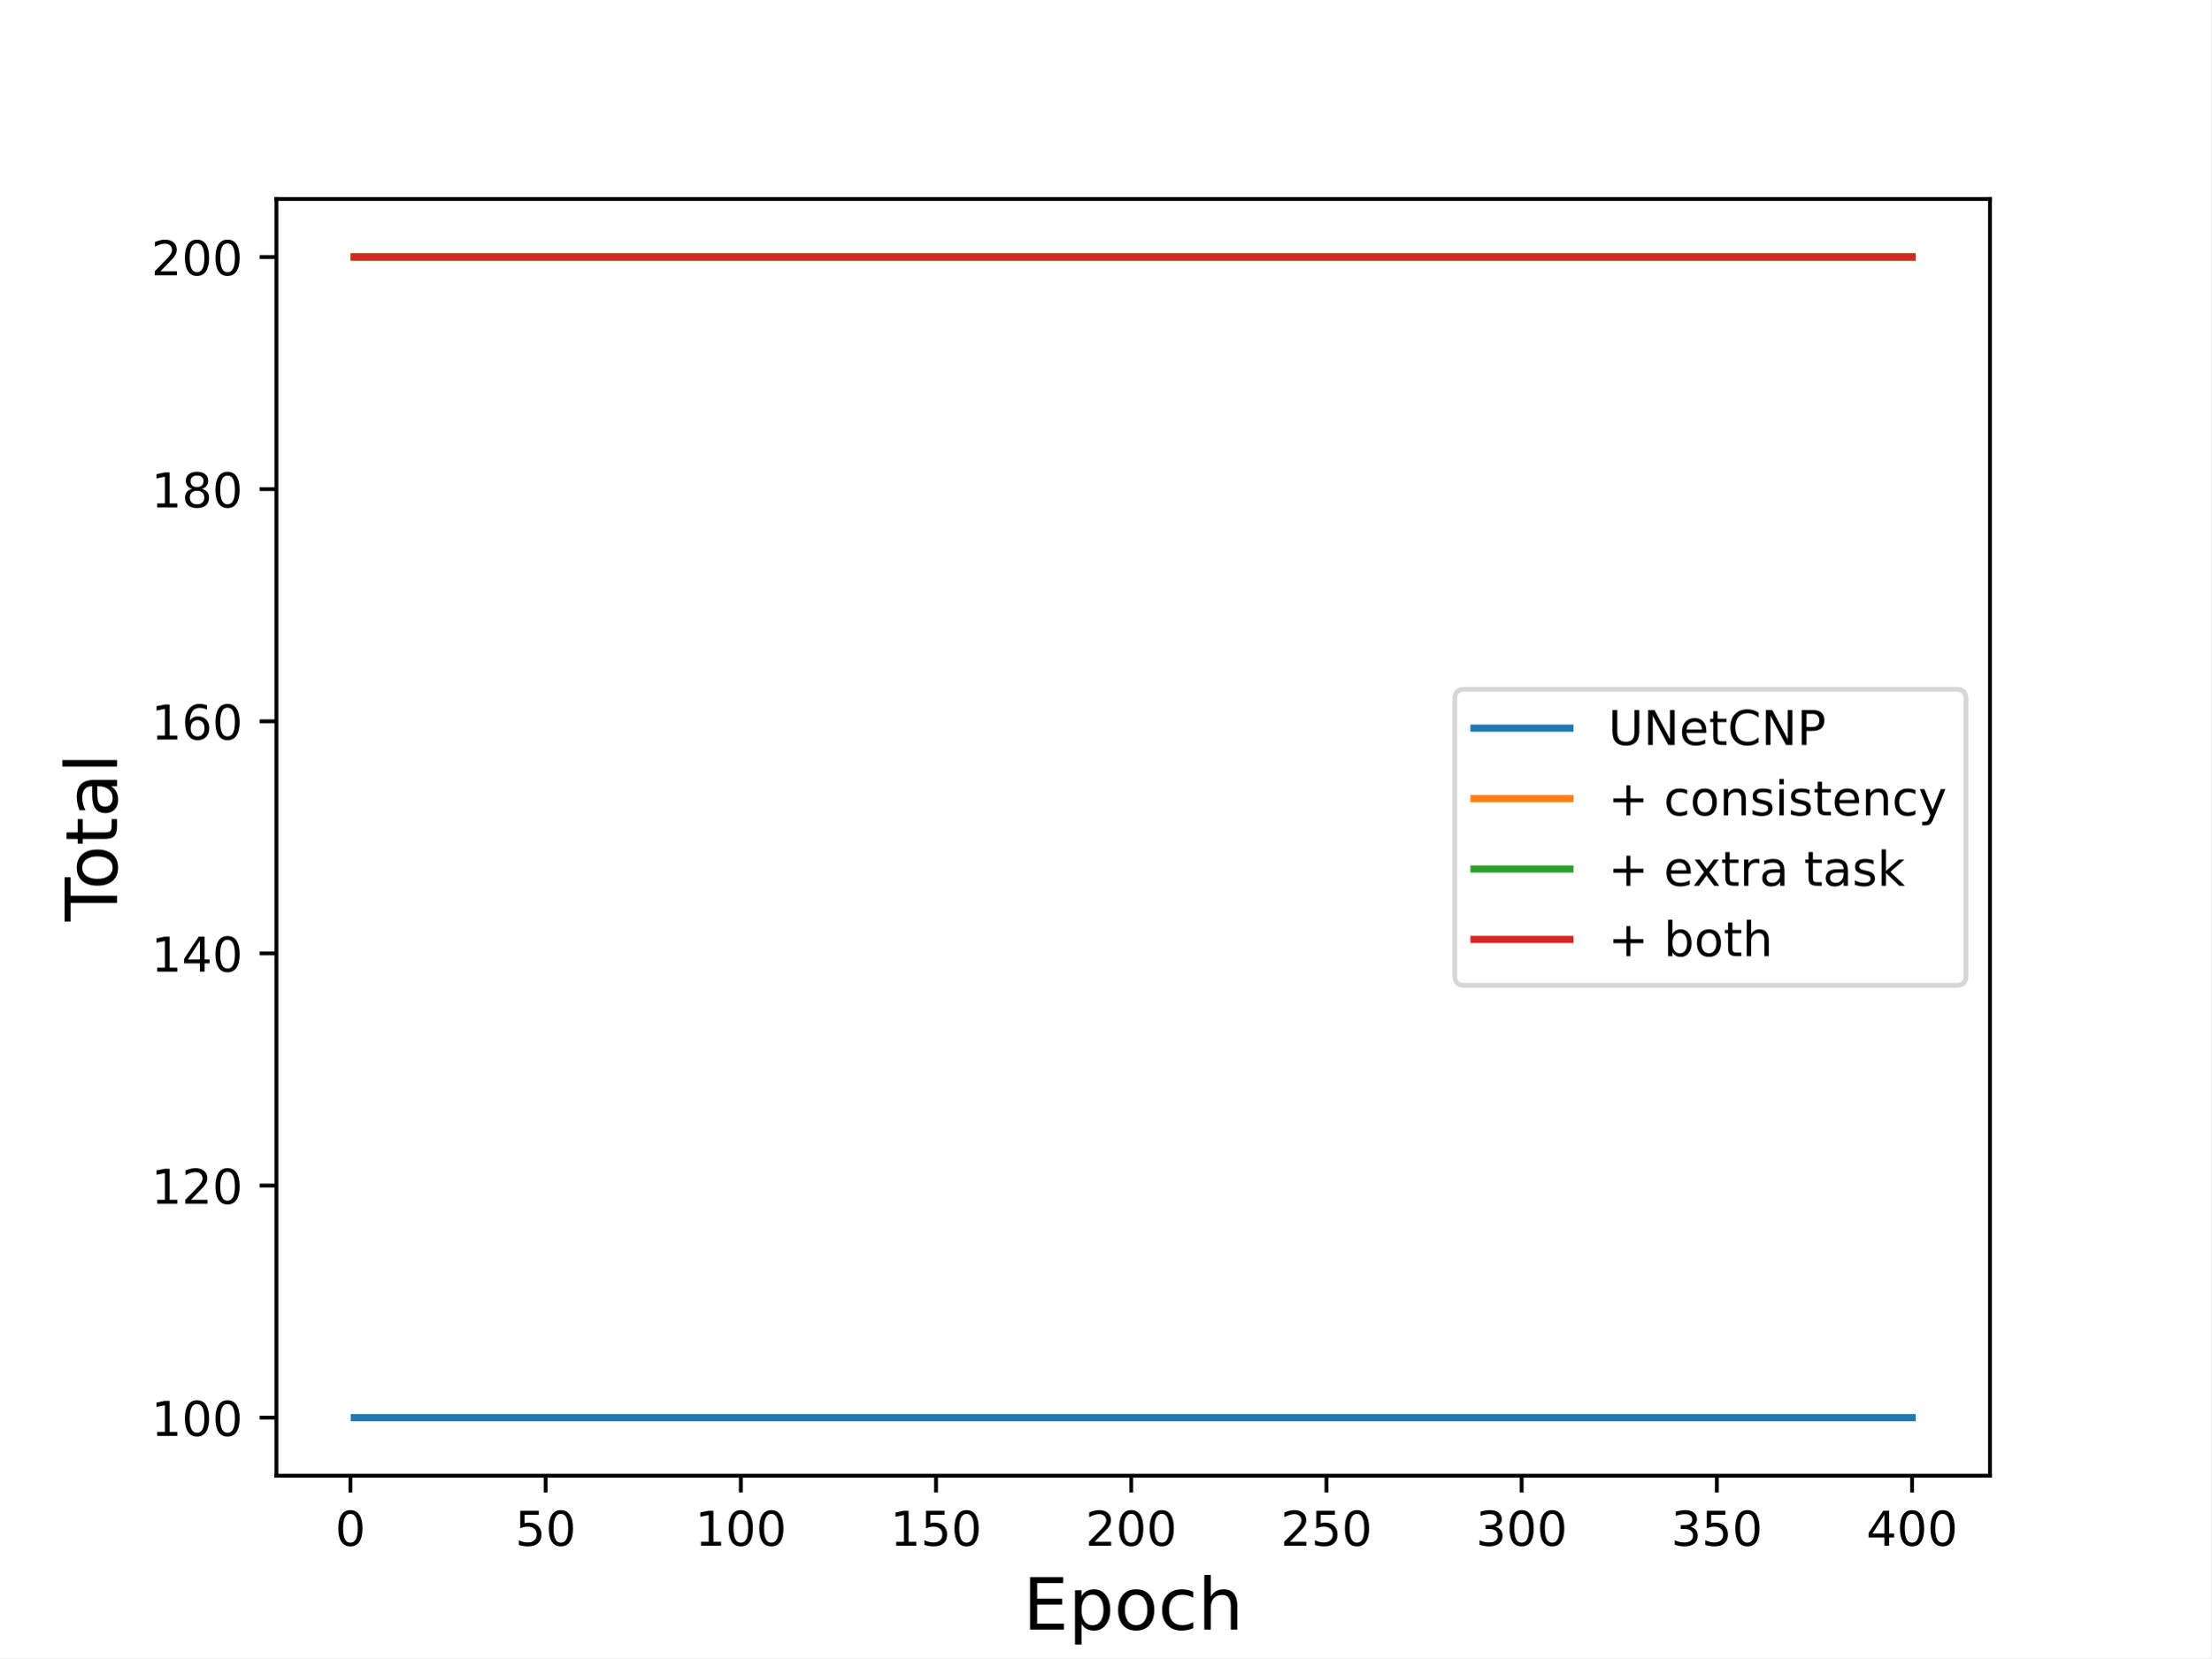
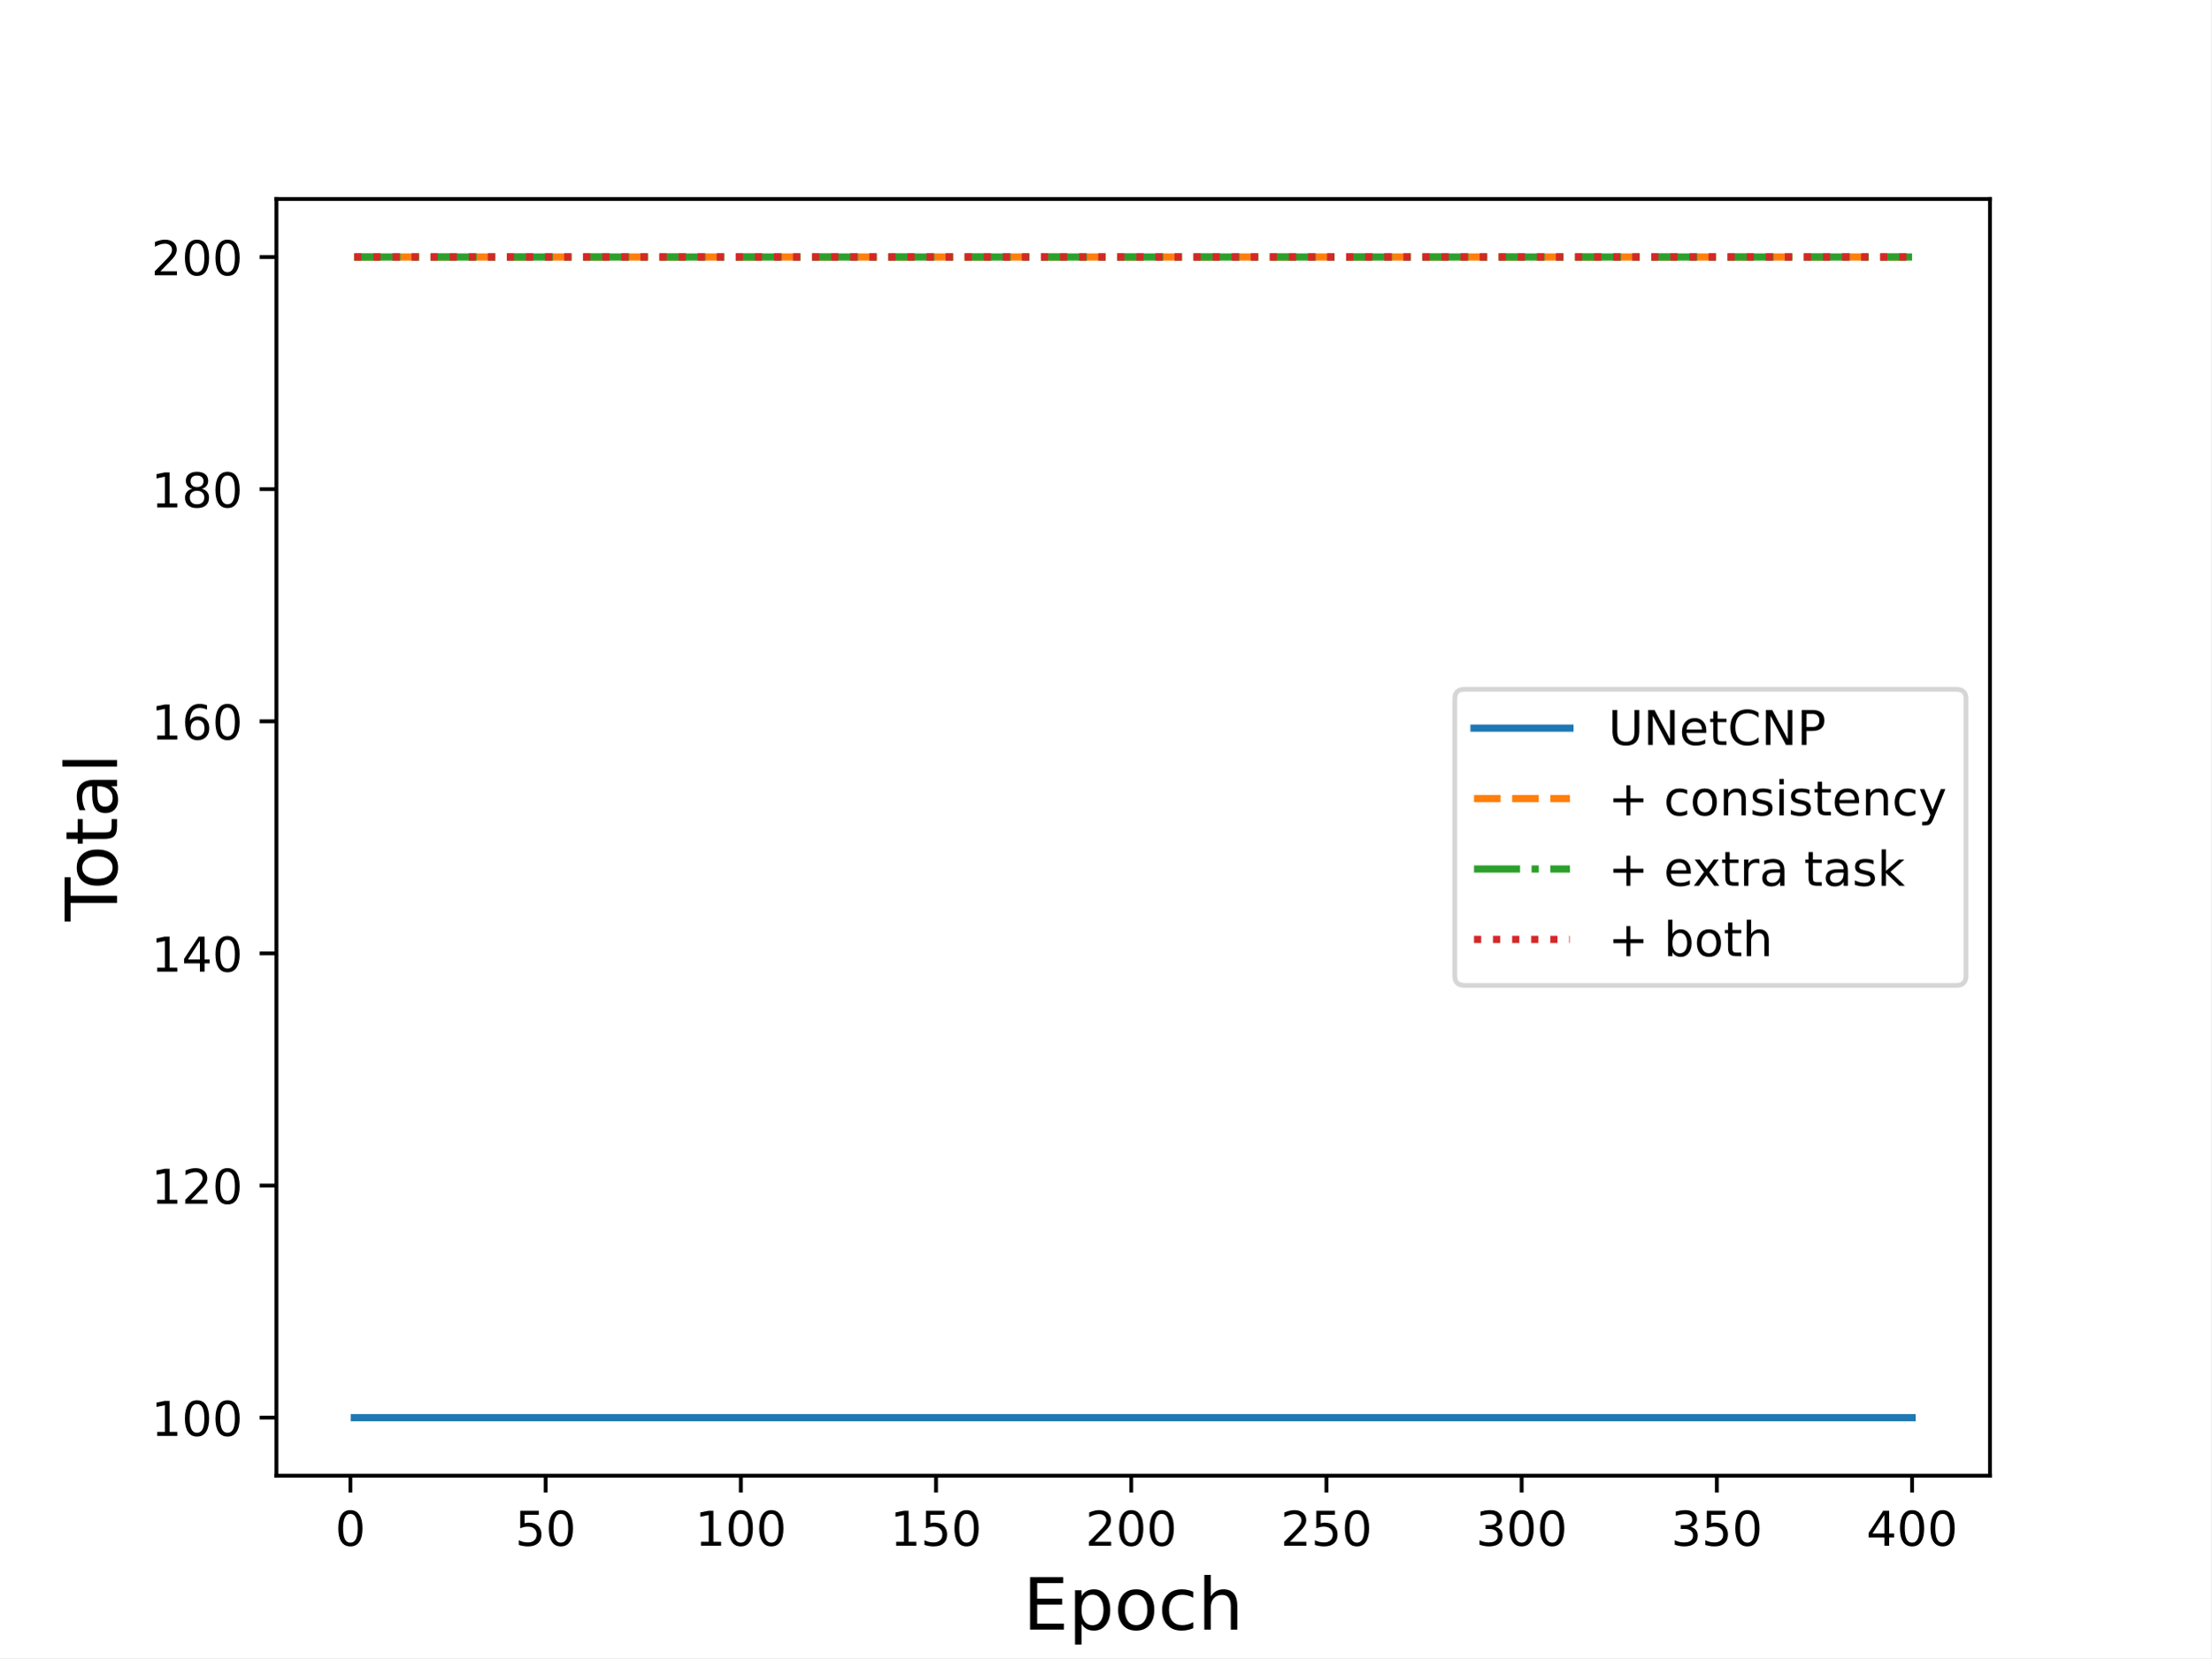
<svg xmlns="http://www.w3.org/2000/svg" xmlns:xlink="http://www.w3.org/1999/xlink" height="345.6pt" version="1.1" viewBox="0 0 460.8 345.6" width="460.8pt">
  <defs>
    <style type="text/css">*{stroke-linecap:butt;stroke-linejoin:round;}</style>
  </defs>
  <g id="figure_1">
    <g id="patch_1">
      <path d="M 0 345.6  L 460.8 345.6  L 460.8 0  L 0 0  z " style="fill:#ffffff;" />
    </g>
    <g id="axes_1">
      <g id="patch_2">
        <path d="M 57.6 307.584  L 414.72 307.584  L 414.72 41.472  L 57.6 41.472  z " style="fill:#ffffff;" />
      </g>
      <g id="matplotlib.axis_1">
        <g id="xtick_1">
          <g id="line2d_1">
            <defs>
-               <path d="M 0 0  L 0 3.5  " id="m7ebf1dfe84" style="stroke:#000000;stroke-width:0.8;" />
-             </defs>
-             <g>
-               <use style="stroke:#000000;stroke-width:0.8;" x="73.019" xlink:href="#m7ebf1dfe84" y="307.584" />
+               <path d="M 0 0  L 0 3.5  " id="m01731407ac" style="stroke:#000000;stroke-width:0.8;" />
+             </defs>
+             <g>
+               <use style="stroke:#000000;stroke-width:0.8;" x="73.019" xlink:href="#m01731407ac" y="307.584" />
            </g>
          </g>
          <g id="text_1">
            <g transform="translate(69.83781 322.1824)scale(0.1 -0.1)">
              <defs>
                <path d="M 2034 4250  Q 1547 4250 1301 3770  Q 1056 3291 1056 2328  Q 1056 1369 1301 889  Q 1547 409 2034 409  Q 2525 409 2770 889  Q 3016 1369 3016 2328  Q 3016 3291 2770 3770  Q 2525 4250 2034 4250  z M 2034 4750  Q 2819 4750 3233 4129  Q 3647 3509 3647 2328  Q 3647 1150 3233 529  Q 2819 -91 2034 -91  Q 1250 -91 836 529  Q 422 1150 422 2328  Q 422 3509 836 4129  Q 1250 4750 2034 4750  z " id="DejaVuSans-30" transform="scale(0.015625)" />
              </defs>
              <use xlink:href="#DejaVuSans-30" />
            </g>
          </g>
        </g>
        <g id="xtick_2">
          <g id="line2d_2">
            <g>
-               <use style="stroke:#000000;stroke-width:0.8;" x="113.703" xlink:href="#m7ebf1dfe84" y="307.584" />
+               <use style="stroke:#000000;stroke-width:0.8;" x="113.703" xlink:href="#m01731407ac" y="307.584" />
            </g>
          </g>
          <g id="text_2">
            <g transform="translate(107.3401 322.1824)scale(0.1 -0.1)">
              <defs>
                <path d="M 691 4666  L 3169 4666  L 3169 4134  L 1269 4134  L 1269 2991  Q 1406 3038 1543 3061  Q 1681 3084 1819 3084  Q 2600 3084 3056 2656  Q 3513 2228 3513 1497  Q 3513 744 3044 326  Q 2575 -91 1722 -91  Q 1428 -91 1123 -41  Q 819 9 494 109  L 494 744  Q 775 591 1075 516  Q 1375 441 1709 441  Q 2250 441 2565 725  Q 2881 1009 2881 1497  Q 2881 1984 2565 2268  Q 2250 2553 1709 2553  Q 1456 2553 1204 2497  Q 953 2441 691 2322  L 691 4666  z " id="DejaVuSans-35" transform="scale(0.015625)" />
              </defs>
              <use xlink:href="#DejaVuSans-35" />
              <use x="63.623" xlink:href="#DejaVuSans-30" />
            </g>
          </g>
        </g>
        <g id="xtick_3">
          <g id="line2d_3">
            <g>
-               <use style="stroke:#000000;stroke-width:0.8;" x="154.386" xlink:href="#m7ebf1dfe84" y="307.584" />
+               <use style="stroke:#000000;stroke-width:0.8;" x="154.386" xlink:href="#m01731407ac" y="307.584" />
            </g>
          </g>
          <g id="text_3">
            <g transform="translate(144.8424 322.1824)scale(0.1 -0.1)">
              <defs>
                <path d="M 794 531  L 1825 531  L 1825 4091  L 703 3866  L 703 4441  L 1819 4666  L 2450 4666  L 2450 531  L 3481 531  L 3481 0  L 794 0  L 794 531  z " id="DejaVuSans-31" transform="scale(0.015625)" />
              </defs>
              <use xlink:href="#DejaVuSans-31" />
              <use x="63.623" xlink:href="#DejaVuSans-30" />
              <use x="127.246" xlink:href="#DejaVuSans-30" />
            </g>
          </g>
        </g>
        <g id="xtick_4">
          <g id="line2d_4">
            <g>
-               <use style="stroke:#000000;stroke-width:0.8;" x="195.07" xlink:href="#m7ebf1dfe84" y="307.584" />
+               <use style="stroke:#000000;stroke-width:0.8;" x="195.07" xlink:href="#m01731407ac" y="307.584" />
            </g>
          </g>
          <g id="text_4">
            <g transform="translate(185.5259 322.1824)scale(0.1 -0.1)">
              <use xlink:href="#DejaVuSans-31" />
              <use x="63.623" xlink:href="#DejaVuSans-35" />
              <use x="127.246" xlink:href="#DejaVuSans-30" />
            </g>
          </g>
        </g>
        <g id="xtick_5">
          <g id="line2d_5">
            <g>
-               <use style="stroke:#000000;stroke-width:0.8;" x="235.753" xlink:href="#m7ebf1dfe84" y="307.584" />
+               <use style="stroke:#000000;stroke-width:0.8;" x="235.753" xlink:href="#m01731407ac" y="307.584" />
            </g>
          </g>
          <g id="text_5">
            <g transform="translate(226.2094 322.1824)scale(0.1 -0.1)">
              <defs>
                <path d="M 1228 531  L 3431 531  L 3431 0  L 469 0  L 469 531  Q 828 903 1448 1529  Q 2069 2156 2228 2338  Q 2531 2678 2651 2914  Q 2772 3150 2772 3378  Q 2772 3750 2511 3984  Q 2250 4219 1831 4219  Q 1534 4219 1204 4116  Q 875 4013 500 3803  L 500 4441  Q 881 4594 1212 4672  Q 1544 4750 1819 4750  Q 2544 4750 2975 4387  Q 3406 4025 3406 3419  Q 3406 3131 3298 2873  Q 3191 2616 2906 2266  Q 2828 2175 2409 1742  Q 1991 1309 1228 531  z " id="DejaVuSans-32" transform="scale(0.015625)" />
              </defs>
              <use xlink:href="#DejaVuSans-32" />
              <use x="63.623" xlink:href="#DejaVuSans-30" />
              <use x="127.246" xlink:href="#DejaVuSans-30" />
            </g>
          </g>
        </g>
        <g id="xtick_6">
          <g id="line2d_6">
            <g>
-               <use style="stroke:#000000;stroke-width:0.8;" x="276.437" xlink:href="#m7ebf1dfe84" y="307.584" />
+               <use style="stroke:#000000;stroke-width:0.8;" x="276.437" xlink:href="#m01731407ac" y="307.584" />
            </g>
          </g>
          <g id="text_6">
            <g transform="translate(266.8929 322.1824)scale(0.1 -0.1)">
              <use xlink:href="#DejaVuSans-32" />
              <use x="63.623" xlink:href="#DejaVuSans-35" />
              <use x="127.246" xlink:href="#DejaVuSans-30" />
            </g>
          </g>
        </g>
        <g id="xtick_7">
          <g id="line2d_7">
            <g>
-               <use style="stroke:#000000;stroke-width:0.8;" x="317.12" xlink:href="#m7ebf1dfe84" y="307.584" />
+               <use style="stroke:#000000;stroke-width:0.8;" x="317.12" xlink:href="#m01731407ac" y="307.584" />
            </g>
          </g>
          <g id="text_7">
            <g transform="translate(307.5765 322.1824)scale(0.1 -0.1)">
              <defs>
                <path d="M 2597 2516  Q 3050 2419 3304 2112  Q 3559 1806 3559 1356  Q 3559 666 3084 287  Q 2609 -91 1734 -91  Q 1441 -91 1130 -33  Q 819 25 488 141  L 488 750  Q 750 597 1062 519  Q 1375 441 1716 441  Q 2309 441 2620 675  Q 2931 909 2931 1356  Q 2931 1769 2642 2001  Q 2353 2234 1838 2234  L 1294 2234  L 1294 2753  L 1863 2753  Q 2328 2753 2575 2939  Q 2822 3125 2822 3475  Q 2822 3834 2567 4026  Q 2313 4219 1838 4219  Q 1578 4219 1281 4162  Q 984 4106 628 3988  L 628 4550  Q 988 4650 1302 4700  Q 1616 4750 1894 4750  Q 2613 4750 3031 4423  Q 3450 4097 3450 3541  Q 3450 3153 3228 2886  Q 3006 2619 2597 2516  z " id="DejaVuSans-33" transform="scale(0.015625)" />
              </defs>
              <use xlink:href="#DejaVuSans-33" />
              <use x="63.623" xlink:href="#DejaVuSans-30" />
              <use x="127.246" xlink:href="#DejaVuSans-30" />
            </g>
          </g>
        </g>
        <g id="xtick_8">
          <g id="line2d_8">
            <g>
-               <use style="stroke:#000000;stroke-width:0.8;" x="357.804" xlink:href="#m7ebf1dfe84" y="307.584" />
+               <use style="stroke:#000000;stroke-width:0.8;" x="357.804" xlink:href="#m01731407ac" y="307.584" />
            </g>
          </g>
          <g id="text_8">
            <g transform="translate(348.26 322.1824)scale(0.1 -0.1)">
              <use xlink:href="#DejaVuSans-33" />
              <use x="63.623" xlink:href="#DejaVuSans-35" />
              <use x="127.246" xlink:href="#DejaVuSans-30" />
            </g>
          </g>
        </g>
        <g id="xtick_9">
          <g id="line2d_9">
            <g>
-               <use style="stroke:#000000;stroke-width:0.8;" x="398.487" xlink:href="#m7ebf1dfe84" y="307.584" />
+               <use style="stroke:#000000;stroke-width:0.8;" x="398.487" xlink:href="#m01731407ac" y="307.584" />
            </g>
          </g>
          <g id="text_9">
            <g transform="translate(388.9435 322.1824)scale(0.1 -0.1)">
              <defs>
                <path d="M 2419 4116  L 825 1625  L 2419 1625  L 2419 4116  z M 2253 4666  L 3047 4666  L 3047 1625  L 3713 1625  L 3713 1100  L 3047 1100  L 3047 0  L 2419 0  L 2419 1100  L 313 1100  L 313 1709  L 2253 4666  z " id="DejaVuSans-34" transform="scale(0.015625)" />
              </defs>
              <use xlink:href="#DejaVuSans-34" />
              <use x="63.623" xlink:href="#DejaVuSans-30" />
              <use x="127.246" xlink:href="#DejaVuSans-30" />
            </g>
          </g>
        </g>
        <g id="text_10">
          <g transform="translate(213.1936 339.6598)scale(0.15 -0.15)">
            <defs>
              <path d="M 628 4666  L 3578 4666  L 3578 4134  L 1259 4134  L 1259 2753  L 3481 2753  L 3481 2222  L 1259 2222  L 1259 531  L 3634 531  L 3634 0  L 628 0  L 628 4666  z " id="DejaVuSans-45" transform="scale(0.015625)" />
              <path d="M 1159 525  L 1159 -1331  L 581 -1331  L 581 3500  L 1159 3500  L 1159 2969  Q 1341 3281 1617 3432  Q 1894 3584 2278 3584  Q 2916 3584 3314 3078  Q 3713 2572 3713 1747  Q 3713 922 3314 415  Q 2916 -91 2278 -91  Q 1894 -91 1617 61  Q 1341 213 1159 525  z M 3116 1747  Q 3116 2381 2855 2742  Q 2594 3103 2138 3103  Q 1681 3103 1420 2742  Q 1159 2381 1159 1747  Q 1159 1113 1420 752  Q 1681 391 2138 391  Q 2594 391 2855 752  Q 3116 1113 3116 1747  z " id="DejaVuSans-70" transform="scale(0.015625)" />
              <path d="M 1959 3097  Q 1497 3097 1228 2736  Q 959 2375 959 1747  Q 959 1119 1226 758  Q 1494 397 1959 397  Q 2419 397 2687 759  Q 2956 1122 2956 1747  Q 2956 2369 2687 2733  Q 2419 3097 1959 3097  z M 1959 3584  Q 2709 3584 3137 3096  Q 3566 2609 3566 1747  Q 3566 888 3137 398  Q 2709 -91 1959 -91  Q 1206 -91 779 398  Q 353 888 353 1747  Q 353 2609 779 3096  Q 1206 3584 1959 3584  z " id="DejaVuSans-6f" transform="scale(0.015625)" />
              <path d="M 3122 3366  L 3122 2828  Q 2878 2963 2633 3030  Q 2388 3097 2138 3097  Q 1578 3097 1268 2742  Q 959 2388 959 1747  Q 959 1106 1268 751  Q 1578 397 2138 397  Q 2388 397 2633 464  Q 2878 531 3122 666  L 3122 134  Q 2881 22 2623 -34  Q 2366 -91 2075 -91  Q 1284 -91 818 406  Q 353 903 353 1747  Q 353 2603 823 3093  Q 1294 3584 2113 3584  Q 2378 3584 2631 3529  Q 2884 3475 3122 3366  z " id="DejaVuSans-63" transform="scale(0.015625)" />
              <path d="M 3513 2113  L 3513 0  L 2938 0  L 2938 2094  Q 2938 2591 2744 2837  Q 2550 3084 2163 3084  Q 1697 3084 1428 2787  Q 1159 2491 1159 1978  L 1159 0  L 581 0  L 581 4863  L 1159 4863  L 1159 2956  Q 1366 3272 1645 3428  Q 1925 3584 2291 3584  Q 2894 3584 3203 3211  Q 3513 2838 3513 2113  z " id="DejaVuSans-68" transform="scale(0.015625)" />
            </defs>
            <use xlink:href="#DejaVuSans-45" />
            <use x="63.184" xlink:href="#DejaVuSans-70" />
            <use x="126.66" xlink:href="#DejaVuSans-6f" />
            <use x="187.842" xlink:href="#DejaVuSans-63" />
            <use x="242.822" xlink:href="#DejaVuSans-68" />
          </g>
        </g>
      </g>
      <g id="matplotlib.axis_2">
        <g id="ytick_1">
          <g id="line2d_10">
            <defs>
-               <path d="M 0 0  L -3.5 0  " id="mb2515369c5" style="stroke:#000000;stroke-width:0.8;" />
-             </defs>
-             <g>
-               <use style="stroke:#000000;stroke-width:0.8;" x="57.6" xlink:href="#mb2515369c5" y="295.488" />
+               <path d="M 0 0  L -3.5 0  " id="m290848cd51" style="stroke:#000000;stroke-width:0.8;" />
+             </defs>
+             <g>
+               <use style="stroke:#000000;stroke-width:0.8;" x="57.6" xlink:href="#m290848cd51" y="295.488" />
            </g>
          </g>
          <g id="text_11">
            <g transform="translate(31.5125 299.2872)scale(0.1 -0.1)">
              <use xlink:href="#DejaVuSans-31" />
              <use x="63.623" xlink:href="#DejaVuSans-30" />
              <use x="127.246" xlink:href="#DejaVuSans-30" />
            </g>
          </g>
        </g>
        <g id="ytick_2">
          <g id="line2d_11">
            <g>
-               <use style="stroke:#000000;stroke-width:0.8;" x="57.6" xlink:href="#mb2515369c5" y="247.104" />
+               <use style="stroke:#000000;stroke-width:0.8;" x="57.6" xlink:href="#m290848cd51" y="247.104" />
            </g>
          </g>
          <g id="text_12">
            <g transform="translate(31.5125 250.9032)scale(0.1 -0.1)">
              <use xlink:href="#DejaVuSans-31" />
              <use x="63.623" xlink:href="#DejaVuSans-32" />
              <use x="127.246" xlink:href="#DejaVuSans-30" />
            </g>
          </g>
        </g>
        <g id="ytick_3">
          <g id="line2d_12">
            <g>
-               <use style="stroke:#000000;stroke-width:0.8;" x="57.6" xlink:href="#mb2515369c5" y="198.72" />
+               <use style="stroke:#000000;stroke-width:0.8;" x="57.6" xlink:href="#m290848cd51" y="198.72" />
            </g>
          </g>
          <g id="text_13">
            <g transform="translate(31.5125 202.5192)scale(0.1 -0.1)">
              <use xlink:href="#DejaVuSans-31" />
              <use x="63.623" xlink:href="#DejaVuSans-34" />
              <use x="127.246" xlink:href="#DejaVuSans-30" />
            </g>
          </g>
        </g>
        <g id="ytick_4">
          <g id="line2d_13">
            <g>
-               <use style="stroke:#000000;stroke-width:0.8;" x="57.6" xlink:href="#mb2515369c5" y="150.336" />
+               <use style="stroke:#000000;stroke-width:0.8;" x="57.6" xlink:href="#m290848cd51" y="150.336" />
            </g>
          </g>
          <g id="text_14">
            <g transform="translate(31.5125 154.1352)scale(0.1 -0.1)">
              <defs>
                <path d="M 2113 2584  Q 1688 2584 1439 2293  Q 1191 2003 1191 1497  Q 1191 994 1439 701  Q 1688 409 2113 409  Q 2538 409 2786 701  Q 3034 994 3034 1497  Q 3034 2003 2786 2293  Q 2538 2584 2113 2584  z M 3366 4563  L 3366 3988  Q 3128 4100 2886 4159  Q 2644 4219 2406 4219  Q 1781 4219 1451 3797  Q 1122 3375 1075 2522  Q 1259 2794 1537 2939  Q 1816 3084 2150 3084  Q 2853 3084 3261 2657  Q 3669 2231 3669 1497  Q 3669 778 3244 343  Q 2819 -91 2113 -91  Q 1303 -91 875 529  Q 447 1150 447 2328  Q 447 3434 972 4092  Q 1497 4750 2381 4750  Q 2619 4750 2861 4703  Q 3103 4656 3366 4563  z " id="DejaVuSans-36" transform="scale(0.015625)" />
              </defs>
              <use xlink:href="#DejaVuSans-31" />
              <use x="63.623" xlink:href="#DejaVuSans-36" />
              <use x="127.246" xlink:href="#DejaVuSans-30" />
            </g>
          </g>
        </g>
        <g id="ytick_5">
          <g id="line2d_14">
            <g>
-               <use style="stroke:#000000;stroke-width:0.8;" x="57.6" xlink:href="#mb2515369c5" y="101.952" />
+               <use style="stroke:#000000;stroke-width:0.8;" x="57.6" xlink:href="#m290848cd51" y="101.952" />
            </g>
          </g>
          <g id="text_15">
            <g transform="translate(31.5125 105.7512)scale(0.1 -0.1)">
              <defs>
                <path d="M 2034 2216  Q 1584 2216 1326 1975  Q 1069 1734 1069 1313  Q 1069 891 1326 650  Q 1584 409 2034 409  Q 2484 409 2743 651  Q 3003 894 3003 1313  Q 3003 1734 2745 1975  Q 2488 2216 2034 2216  z M 1403 2484  Q 997 2584 770 2862  Q 544 3141 544 3541  Q 544 4100 942 4425  Q 1341 4750 2034 4750  Q 2731 4750 3128 4425  Q 3525 4100 3525 3541  Q 3525 3141 3298 2862  Q 3072 2584 2669 2484  Q 3125 2378 3379 2068  Q 3634 1759 3634 1313  Q 3634 634 3220 271  Q 2806 -91 2034 -91  Q 1263 -91 848 271  Q 434 634 434 1313  Q 434 1759 690 2068  Q 947 2378 1403 2484  z M 1172 3481  Q 1172 3119 1398 2916  Q 1625 2713 2034 2713  Q 2441 2713 2670 2916  Q 2900 3119 2900 3481  Q 2900 3844 2670 4047  Q 2441 4250 2034 4250  Q 1625 4250 1398 4047  Q 1172 3844 1172 3481  z " id="DejaVuSans-38" transform="scale(0.015625)" />
              </defs>
              <use xlink:href="#DejaVuSans-31" />
              <use x="63.623" xlink:href="#DejaVuSans-38" />
              <use x="127.246" xlink:href="#DejaVuSans-30" />
            </g>
          </g>
        </g>
        <g id="ytick_6">
          <g id="line2d_15">
            <g>
-               <use style="stroke:#000000;stroke-width:0.8;" x="57.6" xlink:href="#mb2515369c5" y="53.568" />
+               <use style="stroke:#000000;stroke-width:0.8;" x="57.6" xlink:href="#m290848cd51" y="53.568" />
            </g>
          </g>
          <g id="text_16">
            <g transform="translate(31.5125 57.36722)scale(0.1 -0.1)">
              <use xlink:href="#DejaVuSans-32" />
              <use x="63.623" xlink:href="#DejaVuSans-30" />
              <use x="127.246" xlink:href="#DejaVuSans-30" />
            </g>
          </g>
        </g>
        <g id="text_17">
          <g transform="translate(24.39297 192.0428)rotate(-90)scale(0.15 -0.15)">
            <defs>
              <path d="M -19 4666  L 3928 4666  L 3928 4134  L 2272 4134  L 2272 0  L 1638 0  L 1638 4134  L -19 4134  L -19 4666  z " id="DejaVuSans-54" transform="scale(0.015625)" />
              <path d="M 1172 4494  L 1172 3500  L 2356 3500  L 2356 3053  L 1172 3053  L 1172 1153  Q 1172 725 1289 603  Q 1406 481 1766 481  L 2356 481  L 2356 0  L 1766 0  Q 1100 0 847 248  Q 594 497 594 1153  L 594 3053  L 172 3053  L 172 3500  L 594 3500  L 594 4494  L 1172 4494  z " id="DejaVuSans-74" transform="scale(0.015625)" />
              <path d="M 2194 1759  Q 1497 1759 1228 1600  Q 959 1441 959 1056  Q 959 750 1161 570  Q 1363 391 1709 391  Q 2188 391 2477 730  Q 2766 1069 2766 1631  L 2766 1759  L 2194 1759  z M 3341 1997  L 3341 0  L 2766 0  L 2766 531  Q 2569 213 2275 61  Q 1981 -91 1556 -91  Q 1019 -91 701 211  Q 384 513 384 1019  Q 384 1609 779 1909  Q 1175 2209 1959 2209  L 2766 2209  L 2766 2266  Q 2766 2663 2505 2880  Q 2244 3097 1772 3097  Q 1472 3097 1187 3025  Q 903 2953 641 2809  L 641 3341  Q 956 3463 1253 3523  Q 1550 3584 1831 3584  Q 2591 3584 2966 3190  Q 3341 2797 3341 1997  z " id="DejaVuSans-61" transform="scale(0.015625)" />
              <path d="M 603 4863  L 1178 4863  L 1178 0  L 603 0  L 603 4863  z " id="DejaVuSans-6c" transform="scale(0.015625)" />
            </defs>
            <use xlink:href="#DejaVuSans-54" />
            <use x="44.084" xlink:href="#DejaVuSans-6f" />
            <use x="105.266" xlink:href="#DejaVuSans-74" />
            <use x="144.475" xlink:href="#DejaVuSans-61" />
            <use x="205.754" xlink:href="#DejaVuSans-6c" />
          </g>
        </g>
      </g>
      <g id="line2d_16">
-         <path clip-path="url(#p141f225a08)" d="M 73.833 295.488  L 398.487 295.488  L 398.487 295.488  " style="fill:none;stroke:#1f77b4;stroke-linecap:square;stroke-width:1.5;" />
+         <path clip-path="url(#pa804dd15fb)" d="M 73.833 295.488  L 398.487 295.488  L 398.487 295.488  " style="fill:none;stroke:#1f77b4;stroke-linecap:square;stroke-width:1.5;" />
      </g>
      <g id="line2d_17">
-         <path clip-path="url(#p141f225a08)" d="M 73.833 53.568  L 398.487 53.568  L 398.487 53.568  " style="fill:none;stroke:#ff7f0e;stroke-linecap:square;stroke-width:1.5;" />
+         <path clip-path="url(#pa804dd15fb)" d="M 73.833 53.568  L 398.487 53.568  L 398.487 53.568  " style="fill:none;stroke:#ff7f0e;stroke-dasharray:5.55,2.4;stroke-dashoffset:0;stroke-width:1.5;" />
      </g>
      <g id="line2d_18">
-         <path clip-path="url(#p141f225a08)" d="M 73.833 53.568  L 398.487 53.568  L 398.487 53.568  " style="fill:none;stroke:#2ca02c;stroke-linecap:square;stroke-width:1.5;" />
+         <path clip-path="url(#pa804dd15fb)" d="M 73.833 53.568  L 398.487 53.568  L 398.487 53.568  " style="fill:none;stroke:#2ca02c;stroke-dasharray:9.6,2.4,1.5,2.4;stroke-dashoffset:0;stroke-width:1.5;" />
      </g>
      <g id="line2d_19">
-         <path clip-path="url(#p141f225a08)" d="M 73.833 53.568  L 398.487 53.568  L 398.487 53.568  " style="fill:none;stroke:#d62728;stroke-linecap:square;stroke-width:1.5;" />
+         <path clip-path="url(#pa804dd15fb)" d="M 73.833 53.568  L 398.487 53.568  L 398.487 53.568  " style="fill:none;stroke:#d62728;stroke-dasharray:1.5,2.475;stroke-dashoffset:0;stroke-width:1.5;" />
      </g>
      <g id="patch_3">
        <path d="M 57.6 307.584  L 57.6 41.472  " style="fill:none;stroke:#000000;stroke-linecap:square;stroke-linejoin:miter;stroke-width:0.8;" />
      </g>
      <g id="patch_4">
        <path d="M 414.72 307.584  L 414.72 41.472  " style="fill:none;stroke:#000000;stroke-linecap:square;stroke-linejoin:miter;stroke-width:0.8;" />
      </g>
      <g id="patch_5">
        <path d="M 57.6 307.584  L 414.72 307.584  " style="fill:none;stroke:#000000;stroke-linecap:square;stroke-linejoin:miter;stroke-width:0.8;" />
      </g>
      <g id="patch_6">
        <path d="M 57.6 41.472  L 414.72 41.472  " style="fill:none;stroke:#000000;stroke-linecap:square;stroke-linejoin:miter;stroke-width:0.8;" />
      </g>
      <g id="legend_1">
        <g id="patch_7">
          <path d="M 305.183 205.384  L 407.72 205.384  Q 409.72 205.384 409.72 203.384  L 409.72 145.672  Q 409.72 143.672 407.72 143.672  L 305.183 143.672  Q 303.183 143.672 303.183 145.672  L 303.183 203.384  Q 303.183 205.384 305.183 205.384  z " style="fill:#ffffff;opacity:0.8;stroke:#cccccc;stroke-linejoin:miter;" />
        </g>
        <g id="line2d_20">
          <path d="M 307.183 151.77  L 327.183 151.77  " style="fill:none;stroke:#1f77b4;stroke-linecap:square;stroke-width:1.5;" />
        </g>
        <g id="line2d_21" />
        <g id="text_18">
          <g transform="translate(335.1825 155.2702)scale(0.1 -0.1)">
            <defs>
              <path d="M 556 4666  L 1191 4666  L 1191 1831  Q 1191 1081 1462 751  Q 1734 422 2344 422  Q 2950 422 3222 751  Q 3494 1081 3494 1831  L 3494 4666  L 4128 4666  L 4128 1753  Q 4128 841 3676 375  Q 3225 -91 2344 -91  Q 1459 -91 1007 375  Q 556 841 556 1753  L 556 4666  z " id="DejaVuSans-55" transform="scale(0.015625)" />
              <path d="M 628 4666  L 1478 4666  L 3547 763  L 3547 4666  L 4159 4666  L 4159 0  L 3309 0  L 1241 3903  L 1241 0  L 628 0  L 628 4666  z " id="DejaVuSans-4e" transform="scale(0.015625)" />
              <path d="M 3597 1894  L 3597 1613  L 953 1613  Q 991 1019 1311 708  Q 1631 397 2203 397  Q 2534 397 2845 478  Q 3156 559 3463 722  L 3463 178  Q 3153 47 2828 -22  Q 2503 -91 2169 -91  Q 1331 -91 842 396  Q 353 884 353 1716  Q 353 2575 817 3079  Q 1281 3584 2069 3584  Q 2775 3584 3186 3129  Q 3597 2675 3597 1894  z M 3022 2063  Q 3016 2534 2758 2815  Q 2500 3097 2075 3097  Q 1594 3097 1305 2825  Q 1016 2553 972 2059  L 3022 2063  z " id="DejaVuSans-65" transform="scale(0.015625)" />
              <path d="M 4122 4306  L 4122 3641  Q 3803 3938 3442 4084  Q 3081 4231 2675 4231  Q 1875 4231 1450 3742  Q 1025 3253 1025 2328  Q 1025 1406 1450 917  Q 1875 428 2675 428  Q 3081 428 3442 575  Q 3803 722 4122 1019  L 4122 359  Q 3791 134 3420 21  Q 3050 -91 2638 -91  Q 1578 -91 968 557  Q 359 1206 359 2328  Q 359 3453 968 4101  Q 1578 4750 2638 4750  Q 3056 4750 3426 4639  Q 3797 4528 4122 4306  z " id="DejaVuSans-43" transform="scale(0.015625)" />
              <path d="M 1259 4147  L 1259 2394  L 2053 2394  Q 2494 2394 2734 2622  Q 2975 2850 2975 3272  Q 2975 3691 2734 3919  Q 2494 4147 2053 4147  L 1259 4147  z M 628 4666  L 2053 4666  Q 2838 4666 3239 4311  Q 3641 3956 3641 3272  Q 3641 2581 3239 2228  Q 2838 1875 2053 1875  L 1259 1875  L 1259 0  L 628 0  L 628 4666  z " id="DejaVuSans-50" transform="scale(0.015625)" />
            </defs>
            <use xlink:href="#DejaVuSans-55" />
            <use x="73.193" xlink:href="#DejaVuSans-4e" />
            <use x="147.998" xlink:href="#DejaVuSans-65" />
            <use x="209.521" xlink:href="#DejaVuSans-74" />
            <use x="248.73" xlink:href="#DejaVuSans-43" />
            <use x="318.555" xlink:href="#DejaVuSans-4e" />
            <use x="393.359" xlink:href="#DejaVuSans-50" />
          </g>
        </g>
        <g id="line2d_22">
-           <path d="M 307.183 166.448  L 327.183 166.448  " style="fill:none;stroke:#ff7f0e;stroke-linecap:square;stroke-width:1.5;" />
+           <path d="M 307.183 166.448  L 327.183 166.448  " style="fill:none;stroke:#ff7f0e;stroke-dasharray:5.55,2.4;stroke-dashoffset:0;stroke-width:1.5;" />
        </g>
        <g id="line2d_23" />
        <g id="text_19">
          <g transform="translate(335.1825 169.9483)scale(0.1 -0.1)">
            <defs>
              <path d="M 2944 4013  L 2944 2272  L 4684 2272  L 4684 1741  L 2944 1741  L 2944 0  L 2419 0  L 2419 1741  L 678 1741  L 678 2272  L 2419 2272  L 2419 4013  L 2944 4013  z " id="DejaVuSans-2b" transform="scale(0.015625)" />
              <path id="DejaVuSans-20" transform="scale(0.015625)" />
              <path d="M 3513 2113  L 3513 0  L 2938 0  L 2938 2094  Q 2938 2591 2744 2837  Q 2550 3084 2163 3084  Q 1697 3084 1428 2787  Q 1159 2491 1159 1978  L 1159 0  L 581 0  L 581 3500  L 1159 3500  L 1159 2956  Q 1366 3272 1645 3428  Q 1925 3584 2291 3584  Q 2894 3584 3203 3211  Q 3513 2838 3513 2113  z " id="DejaVuSans-6e" transform="scale(0.015625)" />
              <path d="M 2834 3397  L 2834 2853  Q 2591 2978 2328 3040  Q 2066 3103 1784 3103  Q 1356 3103 1142 2972  Q 928 2841 928 2578  Q 928 2378 1081 2264  Q 1234 2150 1697 2047  L 1894 2003  Q 2506 1872 2764 1633  Q 3022 1394 3022 966  Q 3022 478 2636 193  Q 2250 -91 1575 -91  Q 1294 -91 989 -36  Q 684 19 347 128  L 347 722  Q 666 556 975 473  Q 1284 391 1588 391  Q 1994 391 2212 530  Q 2431 669 2431 922  Q 2431 1156 2273 1281  Q 2116 1406 1581 1522  L 1381 1569  Q 847 1681 609 1914  Q 372 2147 372 2553  Q 372 3047 722 3315  Q 1072 3584 1716 3584  Q 2034 3584 2315 3537  Q 2597 3491 2834 3397  z " id="DejaVuSans-73" transform="scale(0.015625)" />
              <path d="M 603 3500  L 1178 3500  L 1178 0  L 603 0  L 603 3500  z M 603 4863  L 1178 4863  L 1178 4134  L 603 4134  L 603 4863  z " id="DejaVuSans-69" transform="scale(0.015625)" />
              <path d="M 2059 -325  Q 1816 -950 1584 -1140  Q 1353 -1331 966 -1331  L 506 -1331  L 506 -850  L 844 -850  Q 1081 -850 1212 -737  Q 1344 -625 1503 -206  L 1606 56  L 191 3500  L 800 3500  L 1894 763  L 2988 3500  L 3597 3500  L 2059 -325  z " id="DejaVuSans-79" transform="scale(0.015625)" />
            </defs>
            <use xlink:href="#DejaVuSans-2b" />
            <use x="83.789" xlink:href="#DejaVuSans-20" />
            <use x="115.576" xlink:href="#DejaVuSans-63" />
            <use x="170.557" xlink:href="#DejaVuSans-6f" />
            <use x="231.738" xlink:href="#DejaVuSans-6e" />
            <use x="295.117" xlink:href="#DejaVuSans-73" />
            <use x="347.217" xlink:href="#DejaVuSans-69" />
            <use x="375" xlink:href="#DejaVuSans-73" />
            <use x="427.1" xlink:href="#DejaVuSans-74" />
            <use x="466.309" xlink:href="#DejaVuSans-65" />
            <use x="527.832" xlink:href="#DejaVuSans-6e" />
            <use x="591.211" xlink:href="#DejaVuSans-63" />
            <use x="646.191" xlink:href="#DejaVuSans-79" />
          </g>
        </g>
        <g id="line2d_24">
-           <path d="M 307.183 181.126  L 327.183 181.126  " style="fill:none;stroke:#2ca02c;stroke-linecap:square;stroke-width:1.5;" />
+           <path d="M 307.183 181.126  L 327.183 181.126  " style="fill:none;stroke:#2ca02c;stroke-dasharray:9.6,2.4,1.5,2.4;stroke-dashoffset:0;stroke-width:1.5;" />
        </g>
        <g id="line2d_25" />
        <g id="text_20">
          <g transform="translate(335.1825 184.6264)scale(0.1 -0.1)">
            <defs>
              <path d="M 3513 3500  L 2247 1797  L 3578 0  L 2900 0  L 1881 1375  L 863 0  L 184 0  L 1544 1831  L 300 3500  L 978 3500  L 1906 2253  L 2834 3500  L 3513 3500  z " id="DejaVuSans-78" transform="scale(0.015625)" />
              <path d="M 2631 2963  Q 2534 3019 2420 3045  Q 2306 3072 2169 3072  Q 1681 3072 1420 2755  Q 1159 2438 1159 1844  L 1159 0  L 581 0  L 581 3500  L 1159 3500  L 1159 2956  Q 1341 3275 1631 3429  Q 1922 3584 2338 3584  Q 2397 3584 2469 3576  Q 2541 3569 2628 3553  L 2631 2963  z " id="DejaVuSans-72" transform="scale(0.015625)" />
              <path d="M 581 4863  L 1159 4863  L 1159 1991  L 2875 3500  L 3609 3500  L 1753 1863  L 3688 0  L 2938 0  L 1159 1709  L 1159 0  L 581 0  L 581 4863  z " id="DejaVuSans-6b" transform="scale(0.015625)" />
            </defs>
            <use xlink:href="#DejaVuSans-2b" />
            <use x="83.789" xlink:href="#DejaVuSans-20" />
            <use x="115.576" xlink:href="#DejaVuSans-65" />
            <use x="175.35" xlink:href="#DejaVuSans-78" />
            <use x="234.529" xlink:href="#DejaVuSans-74" />
            <use x="273.738" xlink:href="#DejaVuSans-72" />
            <use x="314.852" xlink:href="#DejaVuSans-61" />
            <use x="376.131" xlink:href="#DejaVuSans-20" />
            <use x="407.918" xlink:href="#DejaVuSans-74" />
            <use x="447.127" xlink:href="#DejaVuSans-61" />
            <use x="508.406" xlink:href="#DejaVuSans-73" />
            <use x="560.506" xlink:href="#DejaVuSans-6b" />
          </g>
        </g>
        <g id="line2d_26">
-           <path d="M 307.183 195.805  L 327.183 195.805  " style="fill:none;stroke:#d62728;stroke-linecap:square;stroke-width:1.5;" />
+           <path d="M 307.183 195.805  L 327.183 195.805  " style="fill:none;stroke:#d62728;stroke-dasharray:1.5,2.475;stroke-dashoffset:0;stroke-width:1.5;" />
        </g>
        <g id="line2d_27" />
        <g id="text_21">
          <g transform="translate(335.1825 199.3046)scale(0.1 -0.1)">
            <defs>
              <path d="M 3116 1747  Q 3116 2381 2855 2742  Q 2594 3103 2138 3103  Q 1681 3103 1420 2742  Q 1159 2381 1159 1747  Q 1159 1113 1420 752  Q 1681 391 2138 391  Q 2594 391 2855 752  Q 3116 1113 3116 1747  z M 1159 2969  Q 1341 3281 1617 3432  Q 1894 3584 2278 3584  Q 2916 3584 3314 3078  Q 3713 2572 3713 1747  Q 3713 922 3314 415  Q 2916 -91 2278 -91  Q 1894 -91 1617 61  Q 1341 213 1159 525  L 1159 0  L 581 0  L 581 4863  L 1159 4863  L 1159 2969  z " id="DejaVuSans-62" transform="scale(0.015625)" />
            </defs>
            <use xlink:href="#DejaVuSans-2b" />
            <use x="83.789" xlink:href="#DejaVuSans-20" />
            <use x="115.576" xlink:href="#DejaVuSans-62" />
            <use x="179.053" xlink:href="#DejaVuSans-6f" />
            <use x="240.234" xlink:href="#DejaVuSans-74" />
            <use x="279.443" xlink:href="#DejaVuSans-68" />
          </g>
        </g>
      </g>
    </g>
  </g>
  <defs>
-     <clipPath id="p141f225a08">
+     <clipPath id="pa804dd15fb">
      <rect height="266.112" width="357.12" x="57.6" y="41.472" />
    </clipPath>
  </defs>
</svg>
